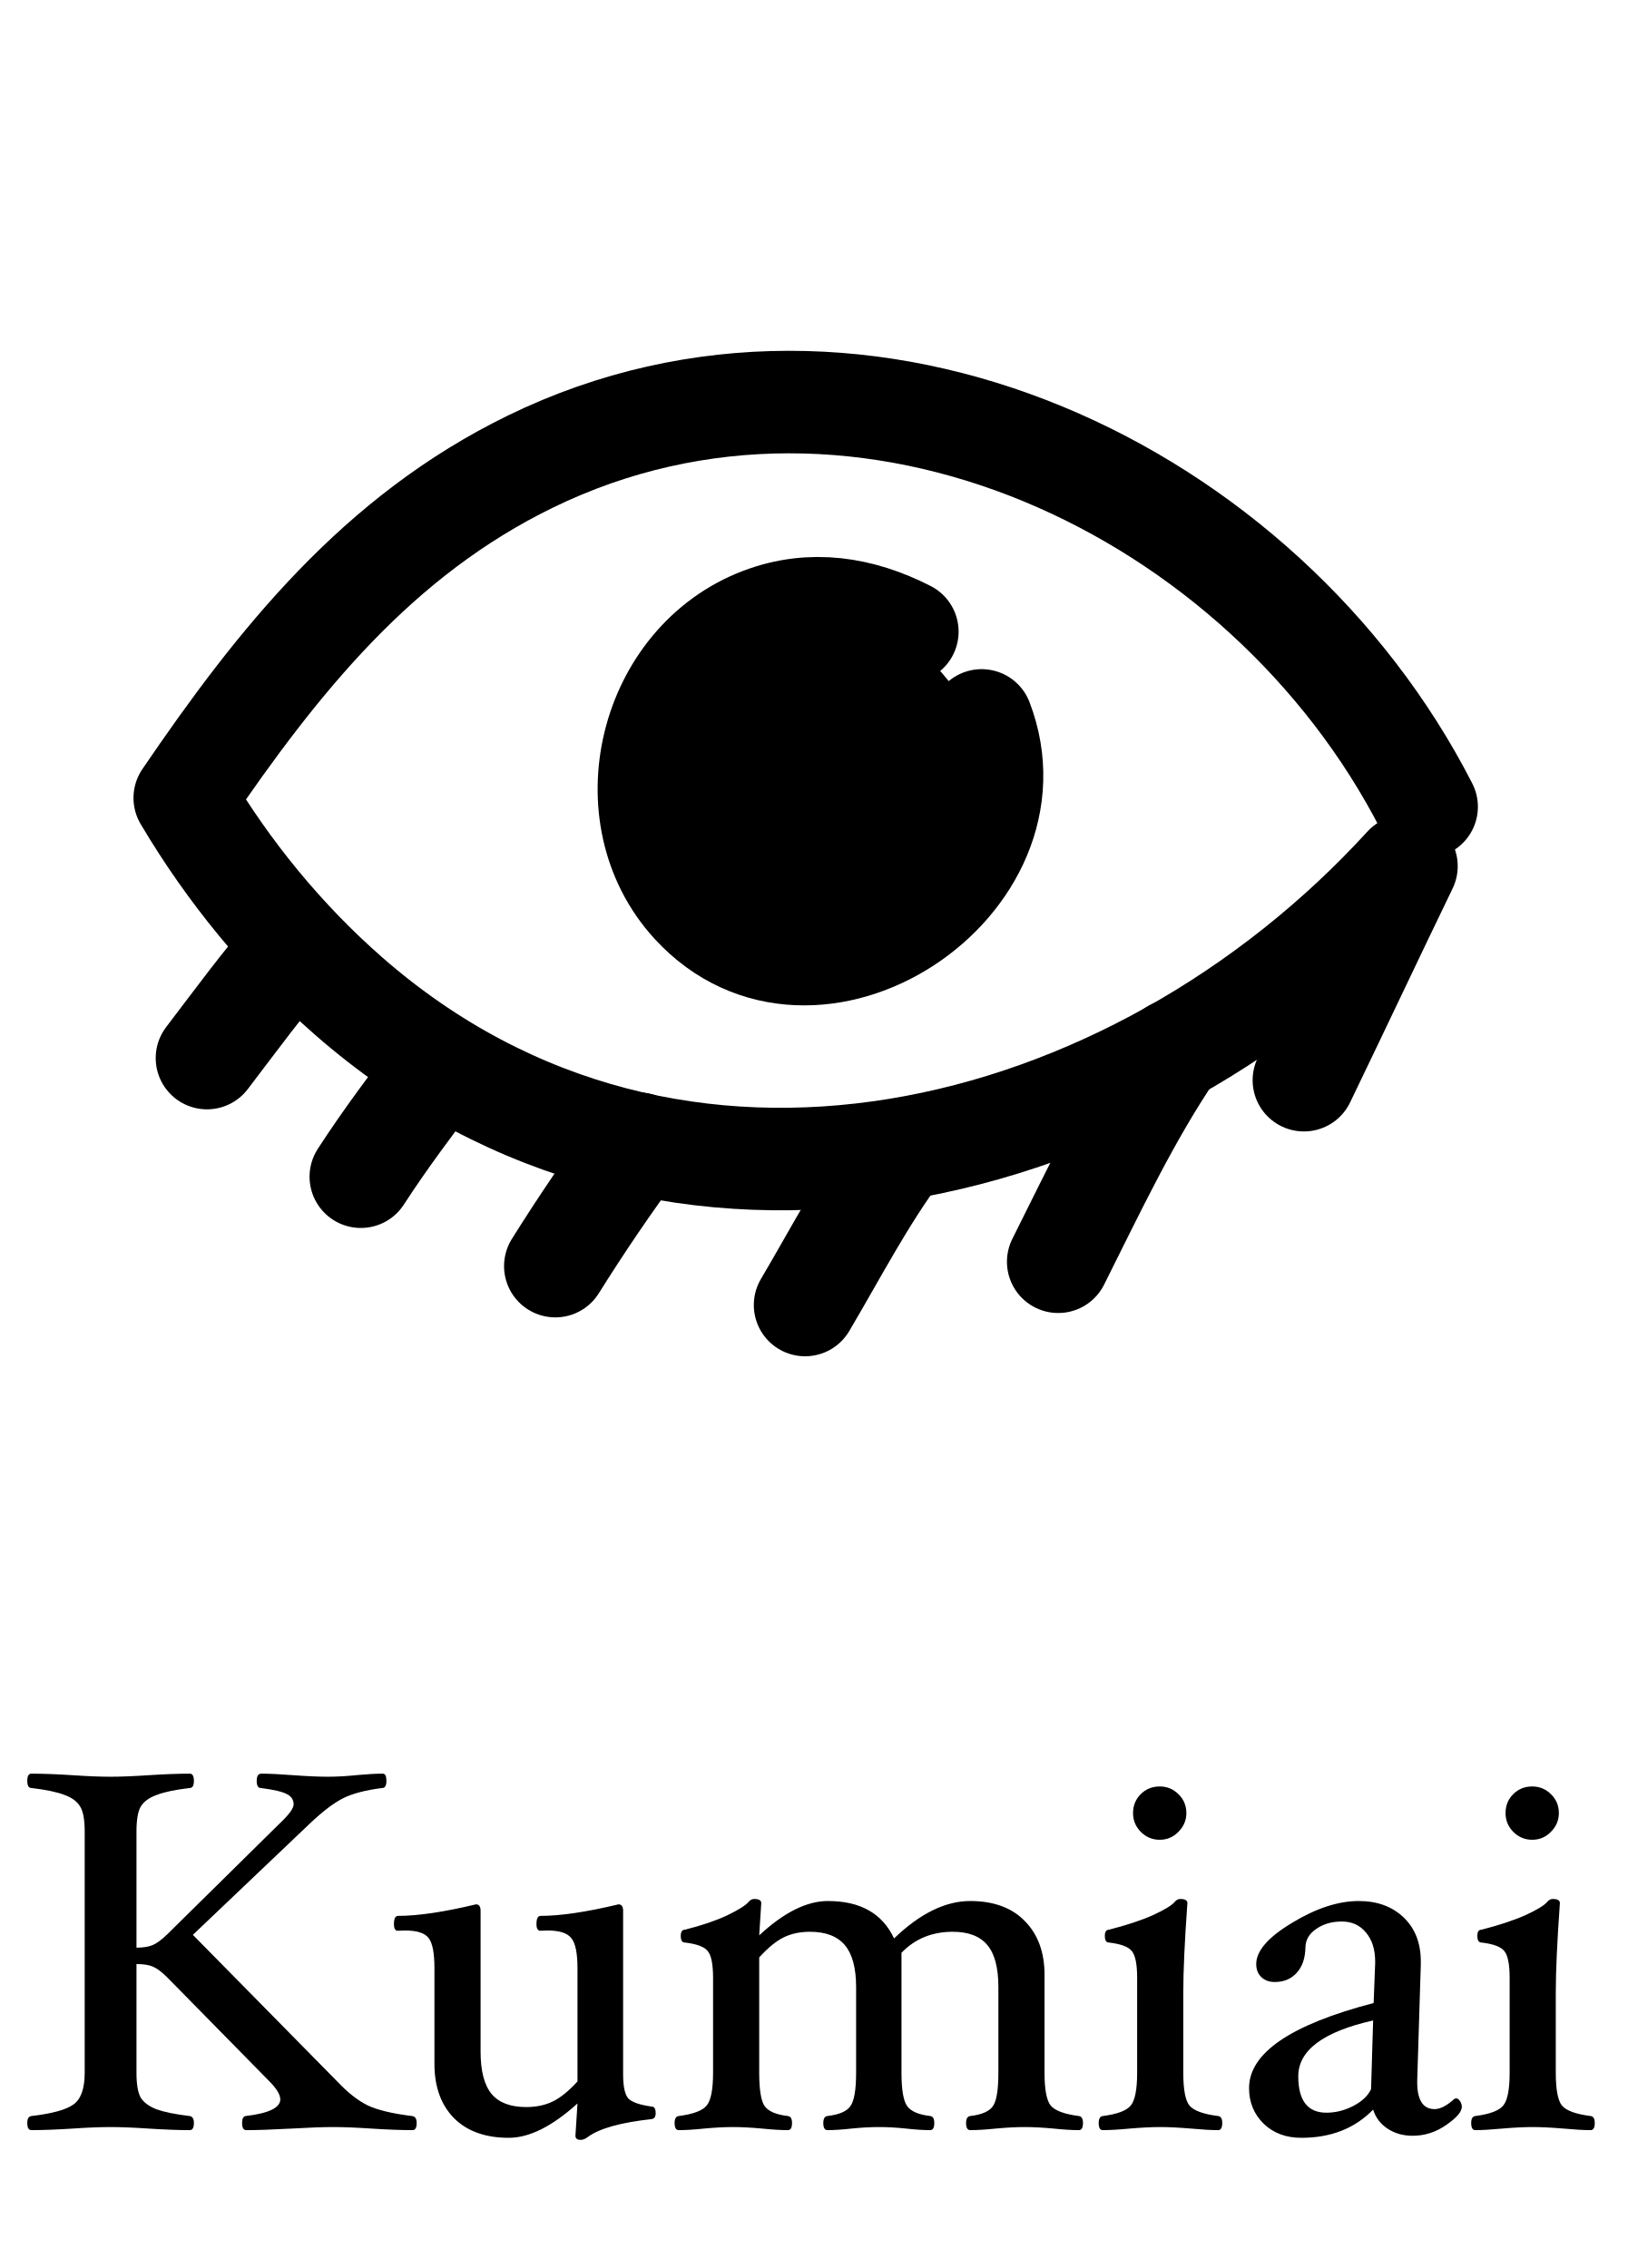
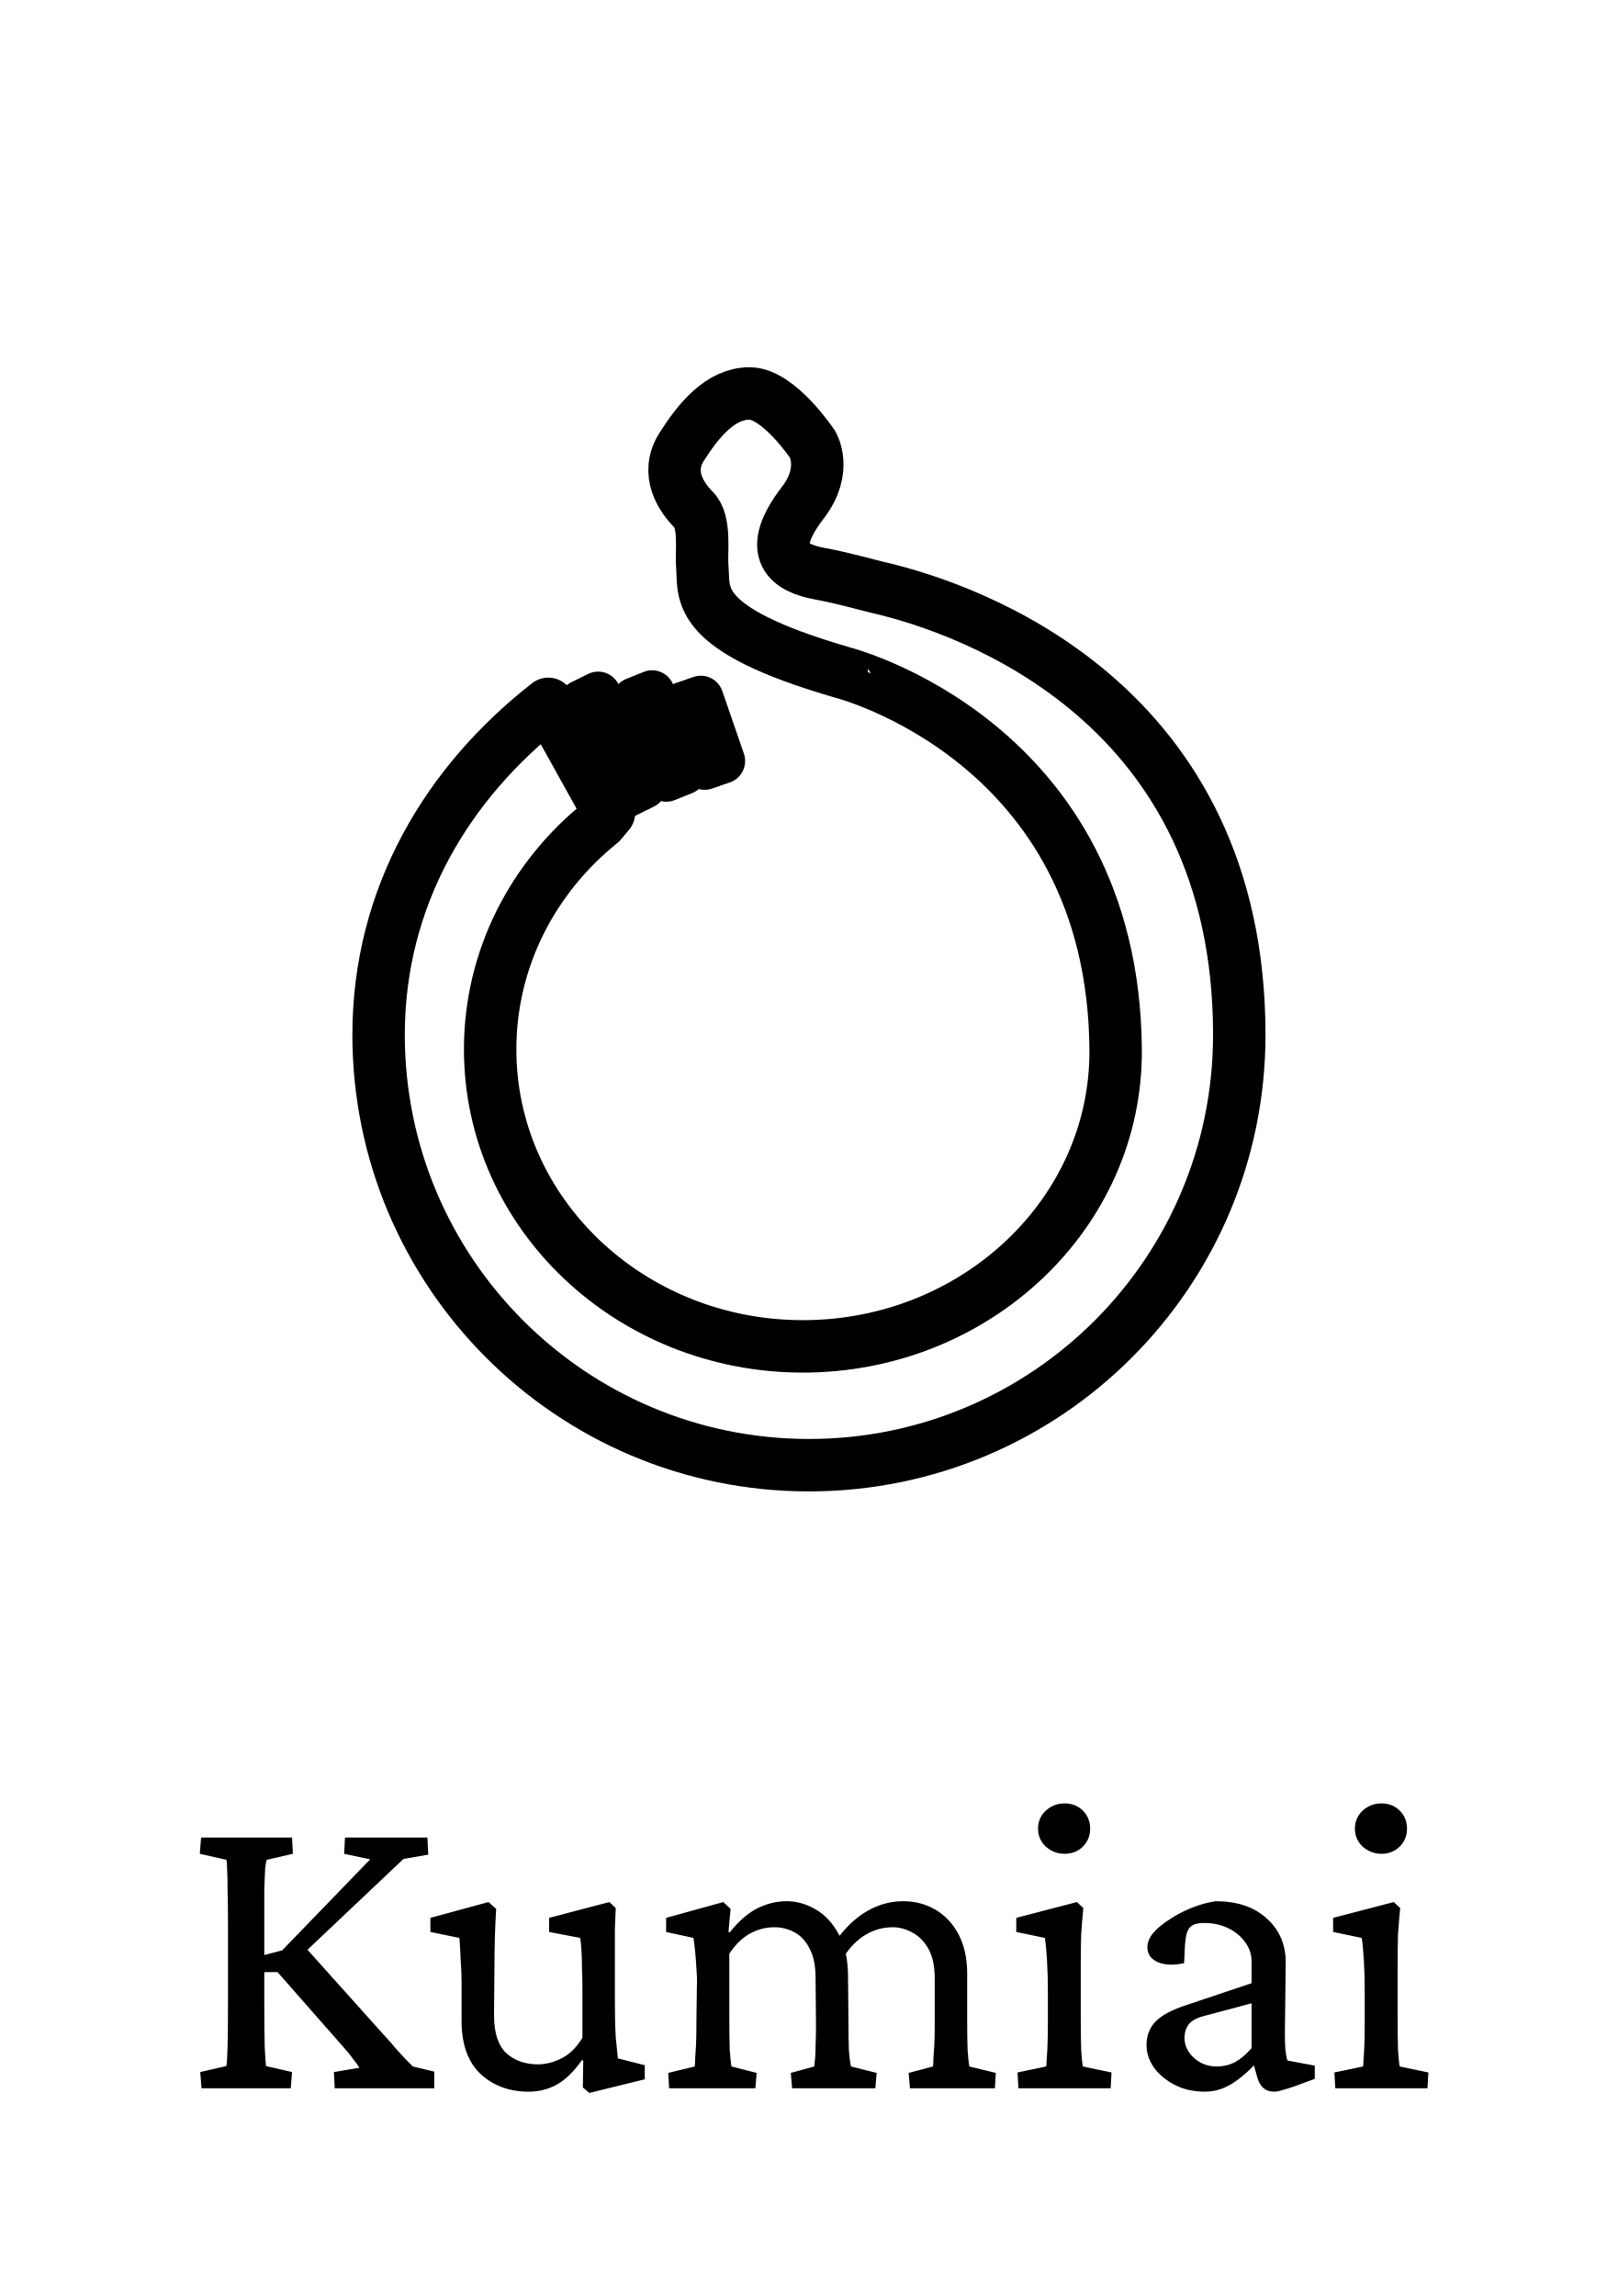
- <svg xmlns="http://www.w3.org/2000/svg" width="127" height="177" viewBox="0 0 127 177" fill="none">
-   <path d="M32.508 165.68C32.508 166.053 32.401 166.24 32.188 166.24C31.294 166.24 30.228 166.2 28.988 166.12C27.801 166.04 26.801 166 25.988 166C25.201 166 24.114 166.04 22.728 166.12C21.274 166.2 20.101 166.24 19.208 166.24C18.994 166.24 18.888 166.053 18.888 165.68C18.888 165.347 18.981 165.167 19.168 165.14C20.968 164.927 21.868 164.493 21.868 163.84C21.868 163.467 21.575 162.987 20.988 162.4L13.048 154.32C12.621 153.893 12.248 153.613 11.928 153.48C11.621 153.347 11.194 153.28 10.648 153.28V161.76C10.648 162.68 10.761 163.333 10.988 163.72C11.228 164.093 11.641 164.393 12.228 164.62C12.828 164.833 13.681 165.007 14.788 165.14C15.014 165.167 15.128 165.347 15.128 165.68C15.128 166.053 15.021 166.24 14.808 166.24C13.915 166.24 12.848 166.2 11.608 166.12C10.421 166.04 9.421 166 8.608 166C7.808 166 6.821 166.04 5.648 166.12C4.408 166.2 3.341 166.24 2.448 166.24C2.234 166.24 2.128 166.053 2.128 165.68C2.128 165.347 2.234 165.167 2.448 165.14C4.061 164.953 5.154 164.653 5.728 164.24C6.314 163.827 6.608 163 6.608 161.76V142.94C6.608 142.007 6.488 141.353 6.248 140.98C6.021 140.593 5.614 140.293 5.028 140.08C4.441 139.853 3.581 139.673 2.448 139.54C2.234 139.54 2.128 139.353 2.128 138.98C2.128 138.607 2.234 138.42 2.448 138.42C3.341 138.42 4.408 138.46 5.648 138.54C6.821 138.62 7.808 138.66 8.608 138.66C9.421 138.66 10.421 138.62 11.608 138.54C12.848 138.46 13.915 138.42 14.808 138.42C15.021 138.42 15.128 138.607 15.128 138.98C15.128 139.353 15.021 139.54 14.808 139.54C13.675 139.673 12.815 139.853 12.228 140.08C11.641 140.293 11.228 140.593 10.988 140.98C10.761 141.353 10.648 142.007 10.648 142.94V152C11.168 152 11.588 151.933 11.908 151.8C12.228 151.667 12.608 151.387 13.048 150.96L21.828 142.3C22.548 141.62 22.908 141.127 22.908 140.82C22.908 140.46 22.735 140.193 22.388 140.02C22.055 139.833 21.375 139.673 20.348 139.54C20.134 139.54 20.028 139.353 20.028 138.98C20.028 138.607 20.148 138.42 20.388 138.42C21.015 138.42 21.841 138.46 22.868 138.54C23.961 138.62 24.868 138.66 25.588 138.66C26.308 138.66 27.108 138.613 27.988 138.52C28.721 138.453 29.348 138.42 29.868 138.42C30.055 138.42 30.148 138.607 30.148 138.98C30.148 139.353 30.041 139.54 29.828 139.54C28.548 139.7 27.541 139.96 26.808 140.32C26.075 140.68 25.195 141.347 24.168 142.32L15.048 151L26.388 162.52C27.174 163.347 27.948 163.947 28.708 164.32C29.481 164.68 30.628 164.953 32.148 165.14C32.388 165.167 32.508 165.347 32.508 165.68ZM51.155 164.92C51.155 165.2 51.049 165.353 50.835 165.38C48.409 165.647 46.749 166.113 45.855 166.78C45.669 166.927 45.482 167 45.295 167C45.029 167 44.895 166.893 44.895 166.68L45.055 164.16C43.082 165.947 41.295 166.84 39.695 166.84C37.869 166.84 36.442 166.327 35.415 165.3C34.402 164.26 33.895 162.853 33.895 161.08V153.6C33.895 152.413 33.742 151.627 33.435 151.24C33.129 150.853 32.522 150.66 31.615 150.66C31.442 150.66 31.249 150.667 31.035 150.68C30.835 150.68 30.735 150.507 30.735 150.16C30.735 149.733 30.842 149.52 31.055 149.52C32.602 149.52 34.629 149.22 37.135 148.62C37.375 148.62 37.495 148.787 37.495 149.12V160.12C37.495 161.627 37.782 162.727 38.355 163.42C38.929 164.1 39.829 164.44 41.055 164.44C41.842 164.44 42.535 164.293 43.135 164C43.735 163.707 44.375 163.187 45.055 162.44V153.6C45.055 152.427 44.895 151.647 44.575 151.26C44.269 150.86 43.649 150.66 42.715 150.66C42.555 150.66 42.369 150.667 42.155 150.68C41.955 150.68 41.855 150.507 41.855 150.16C41.855 149.733 41.962 149.52 42.175 149.52C43.722 149.52 45.749 149.22 48.255 148.62C48.495 148.62 48.615 148.787 48.615 149.12V161.88C48.615 162.8 48.742 163.42 48.995 163.74C49.262 164.047 49.875 164.267 50.835 164.4C51.049 164.4 51.155 164.573 51.155 164.92ZM84.493 165.68C84.493 166.053 84.386 166.24 84.173 166.24C83.639 166.24 82.986 166.2 82.213 166.12C81.359 166.04 80.6 166 79.933 166C79.279 166 78.526 166.04 77.673 166.12C76.9 166.2 76.24 166.24 75.693 166.24C75.48 166.24 75.373 166.053 75.373 165.68C75.373 165.347 75.48 165.167 75.693 165.14C76.6 165.033 77.193 164.773 77.473 164.36C77.753 163.947 77.893 163.08 77.893 161.76V155.08C77.893 153.573 77.606 152.48 77.033 151.8C76.46 151.107 75.559 150.76 74.333 150.76C72.719 150.76 71.386 151.307 70.333 152.4V161.76C70.333 163.08 70.48 163.947 70.773 164.36C71.066 164.773 71.666 165.033 72.573 165.14C72.786 165.167 72.893 165.347 72.893 165.68C72.893 166.053 72.786 166.24 72.573 166.24C72.04 166.24 71.419 166.2 70.713 166.12C69.939 166.04 69.233 166 68.593 166C67.926 166 67.2 166.04 66.413 166.12C65.706 166.2 65.086 166.24 64.553 166.24C64.34 166.24 64.233 166.053 64.233 165.68C64.233 165.347 64.34 165.167 64.553 165.14C65.473 165.033 66.073 164.773 66.353 164.36C66.646 163.947 66.793 163.08 66.793 161.76V155.08C66.793 153.587 66.499 152.493 65.913 151.8C65.326 151.107 64.419 150.76 63.193 150.76C62.419 150.76 61.733 150.907 61.133 151.2C60.546 151.493 59.913 152.013 59.233 152.76V161.76C59.233 163.08 59.373 163.947 59.653 164.36C59.946 164.773 60.553 165.033 61.473 165.14C61.686 165.167 61.793 165.347 61.793 165.68C61.793 166.053 61.686 166.24 61.473 166.24C60.926 166.24 60.26 166.2 59.473 166.12C58.606 166.04 57.846 166 57.193 166C56.526 166 55.766 166.04 54.913 166.12C54.153 166.2 53.499 166.24 52.953 166.24C52.739 166.24 52.633 166.053 52.633 165.68C52.633 165.347 52.739 165.167 52.953 165.14C54.086 164.993 54.813 164.72 55.133 164.32C55.466 163.92 55.633 163.067 55.633 161.76V154.36C55.633 153.293 55.493 152.593 55.213 152.26C54.946 151.927 54.353 151.707 53.433 151.6C53.219 151.6 53.113 151.427 53.113 151.08C53.113 150.76 53.219 150.6 53.433 150.6C54.753 150.267 55.853 149.893 56.733 149.48C57.613 149.053 58.166 148.707 58.393 148.44C58.526 148.28 58.673 148.2 58.833 148.2C59.206 148.2 59.393 148.307 59.393 148.52L59.233 151.04C61.153 149.253 62.94 148.36 64.593 148.36C67.126 148.36 68.846 149.333 69.753 151.28C71.779 149.333 73.76 148.36 75.693 148.36C77.519 148.36 78.939 148.88 79.953 149.92C80.98 150.96 81.493 152.36 81.493 154.12V161.76C81.493 163.067 81.653 163.92 81.973 164.32C82.306 164.72 83.04 164.993 84.173 165.14C84.386 165.167 84.493 165.347 84.493 165.68ZM92.559 141.5C92.559 142.06 92.352 142.547 91.939 142.96C91.539 143.373 91.052 143.58 90.479 143.58C89.905 143.58 89.412 143.373 88.999 142.96C88.599 142.547 88.399 142.06 88.399 141.5C88.399 140.913 88.599 140.42 88.999 140.02C89.399 139.62 89.892 139.42 90.479 139.42C91.052 139.42 91.539 139.62 91.939 140.02C92.352 140.42 92.559 140.913 92.559 141.5ZM95.359 165.68C95.359 166.053 95.252 166.24 95.039 166.24C94.492 166.24 93.792 166.2 92.939 166.12C91.979 166.04 91.172 166 90.519 166C89.852 166 89.052 166.04 88.119 166.12C87.279 166.2 86.585 166.24 86.039 166.24C85.825 166.24 85.719 166.053 85.719 165.68C85.719 165.347 85.825 165.167 86.039 165.14C87.172 164.993 87.899 164.72 88.219 164.32C88.552 163.92 88.719 163.067 88.719 161.76V154.36C88.719 153.293 88.579 152.593 88.299 152.26C88.032 151.927 87.439 151.707 86.519 151.6C86.305 151.6 86.199 151.427 86.199 151.08C86.199 150.76 86.305 150.6 86.519 150.6C87.919 150.24 89.065 149.86 89.959 149.46C90.852 149.047 91.412 148.707 91.639 148.44C91.772 148.28 91.919 148.2 92.079 148.2C92.452 148.2 92.639 148.307 92.639 148.52C92.425 151.507 92.319 153.827 92.319 155.48V161.76C92.319 163.067 92.479 163.92 92.799 164.32C93.132 164.72 93.879 164.993 95.039 165.14C95.252 165.167 95.359 165.347 95.359 165.68ZM110.21 166.68C109.463 166.68 108.81 166.493 108.25 166.12C107.703 165.76 107.33 165.267 107.13 164.64C105.703 166.107 103.836 166.84 101.53 166.84C100.33 166.84 99.35 166.473 98.59 165.74C97.83 164.993 97.45 164.067 97.45 162.96C97.45 160.227 100.69 158.013 107.17 156.32L107.29 153.2V153.1C107.29 152.14 107.05 151.38 106.57 150.82C106.103 150.247 105.476 149.96 104.69 149.96C103.903 149.96 103.236 150.153 102.69 150.54C102.143 150.913 101.863 151.387 101.85 151.96C101.836 152.813 101.61 153.48 101.17 153.96C100.743 154.44 100.17 154.68 99.45 154.68C99.023 154.68 98.676 154.553 98.41 154.3C98.143 154.047 98.01 153.707 98.01 153.28C98.01 152.253 98.943 151.18 100.81 150.06C102.676 148.927 104.41 148.36 106.01 148.36C107.45 148.36 108.616 148.787 109.51 149.64C110.403 150.493 110.85 151.64 110.85 153.08V153.32L110.57 162.36V162.5C110.57 163.9 111.023 164.6 111.93 164.6C112.37 164.6 112.883 164.333 113.47 163.8L113.61 163.76C113.716 163.76 113.816 163.833 113.91 163.98C114.003 164.113 114.05 164.26 114.05 164.42C114.05 164.807 113.643 165.28 112.83 165.84C112.03 166.4 111.156 166.68 110.21 166.68ZM107.13 157.68C103.236 158.56 101.29 160.013 101.29 162.04C101.29 163.933 102.023 164.88 103.49 164.88C104.196 164.88 104.89 164.707 105.57 164.36C106.263 164 106.73 163.56 106.97 163.04L107.13 157.68ZM121.621 141.5C121.621 142.06 121.415 142.547 121.001 142.96C120.601 143.373 120.115 143.58 119.541 143.58C118.968 143.58 118.475 143.373 118.061 142.96C117.661 142.547 117.461 142.06 117.461 141.5C117.461 140.913 117.661 140.42 118.061 140.02C118.461 139.62 118.955 139.42 119.541 139.42C120.115 139.42 120.601 139.62 121.001 140.02C121.415 140.42 121.621 140.913 121.621 141.5ZM124.421 165.68C124.421 166.053 124.315 166.24 124.101 166.24C123.555 166.24 122.855 166.2 122.001 166.12C121.041 166.04 120.235 166 119.581 166C118.915 166 118.115 166.04 117.181 166.12C116.341 166.2 115.648 166.24 115.101 166.24C114.888 166.24 114.781 166.053 114.781 165.68C114.781 165.347 114.888 165.167 115.101 165.14C116.235 164.993 116.961 164.72 117.281 164.32C117.615 163.92 117.781 163.067 117.781 161.76V154.36C117.781 153.293 117.641 152.593 117.361 152.26C117.095 151.927 116.501 151.707 115.581 151.6C115.368 151.6 115.261 151.427 115.261 151.08C115.261 150.76 115.368 150.6 115.581 150.6C116.981 150.24 118.128 149.86 119.021 149.46C119.915 149.047 120.475 148.707 120.701 148.44C120.835 148.28 120.981 148.2 121.141 148.2C121.515 148.2 121.701 148.307 121.701 148.52C121.488 151.507 121.381 153.827 121.381 155.48V161.76C121.381 163.067 121.541 163.92 121.861 164.32C122.195 164.72 122.941 164.993 124.101 165.14C124.315 165.167 124.421 165.347 124.421 165.68Z" fill="black" />
-   <path d="M109.633 67.601C88.436 90.813 52.607 99.964 27.198 77.735C22.16 73.327 17.823 68.031 14.415 62.273C21.718 51.542 29.479 41.825 41.39 36.019C67.469 23.305 98.621 38.164 111.304 62.961" stroke="black" stroke-width="8" stroke-miterlimit="1.5" stroke-linecap="round" stroke-linejoin="round" />
-   <path fill-rule="evenodd" clip-rule="evenodd" d="M70.789 49.296C67.174 47.447 63.311 46.809 59.417 48.282C50.618 51.612 47.7 63.662 54.015 70.561C63.469 80.887 81.426 68.844 76.585 56.222" fill="black" />
-   <path d="M70.789 49.296C67.174 47.447 63.311 46.809 59.417 48.282C50.618 51.612 47.7 63.662 54.015 70.561C63.469 80.887 81.426 68.844 76.585 56.222" stroke="black" stroke-width="8" stroke-miterlimit="1.5" stroke-linecap="round" stroke-linejoin="round" />
-   <path d="M16.148 82.575C18.395 79.635 20.603 76.591 23.058 73.819" stroke="black" stroke-width="8" stroke-miterlimit="1.5" stroke-linecap="round" stroke-linejoin="round" />
-   <path d="M28.151 91.833C30.088 88.84 32.24 86.002 34.378 83.153" stroke="black" stroke-width="8" stroke-miterlimit="1.5" stroke-linecap="round" stroke-linejoin="round" />
-   <path d="M43.326 98.811C45.363 95.557 47.539 92.343 49.829 89.26" stroke="black" stroke-width="8" stroke-miterlimit="1.5" stroke-linecap="round" stroke-linejoin="round" />
-   <path d="M62.812 101.847C65.21 97.789 67.392 93.56 70.208 89.764" stroke="black" stroke-width="8" stroke-miterlimit="1.5" stroke-linecap="round" stroke-linejoin="round" />
-   <path d="M82.561 98.47C85.338 92.931 88.06 87.13 91.551 81.987" stroke="black" stroke-width="8" stroke-miterlimit="1.5" stroke-linecap="round" stroke-linejoin="round" />
-   <path d="M109.73 67.598C107.043 73.156 104.412 78.742 101.729 84.301" stroke="black" stroke-width="8" stroke-miterlimit="1.5" stroke-linecap="round" stroke-linejoin="round" />
+ <svg xmlns="http://www.w3.org/2000/svg" width="148" height="210" viewBox="0 0 148 188" fill="none">
+   <path d="M30.621 180L30.543 178.516L32.887 178.125C32.704 177.839 32.483 177.539 32.223 177.227C31.988 176.888 31.702 176.536 31.363 176.172L25.387 169.375H23.746V167.93L25.816 167.383L33.863 159.062L31.48 158.555L31.559 157.07H39.098L39.176 158.633L36.91 159.023L27.496 167.93L27.613 166.758L35.074 175.078C35.517 175.547 35.895 175.977 36.207 176.367C36.546 176.732 36.845 177.057 37.105 177.344C37.366 177.604 37.587 177.826 37.77 178.008L39.723 178.477V180H30.621ZM18.434 180L18.316 178.516L20.699 177.969C20.751 177.786 20.79 177.214 20.816 176.25C20.842 175.286 20.855 173.945 20.855 172.227V164.883C20.855 163.711 20.842 162.721 20.816 161.914C20.816 161.081 20.803 160.43 20.777 159.961C20.777 159.492 20.751 159.206 20.699 159.102L18.277 158.555L18.395 157.07H26.715L26.793 158.555L24.41 159.102C24.358 159.18 24.306 159.44 24.254 159.883C24.228 160.326 24.202 160.964 24.176 161.797C24.176 162.604 24.176 163.633 24.176 164.883V172.227C24.176 173.945 24.189 175.286 24.215 176.25C24.267 177.214 24.306 177.786 24.332 177.969L26.715 178.516L26.598 180H18.434ZM56.52 177.266L58.98 177.891V179.18L53.902 180.43L53.316 179.922L53.355 177.461L53.238 177.422C52.483 178.49 51.702 179.245 50.895 179.688C50.113 180.104 49.267 180.312 48.355 180.312C46.611 180.312 45.152 179.779 43.98 178.711C42.809 177.617 42.223 175.99 42.223 173.828V170.469C42.223 169.74 42.197 169.036 42.145 168.359C42.118 167.656 42.079 166.953 42.027 166.25L39.371 165.703V164.414L44.684 162.969L45.387 163.594C45.335 164.401 45.296 165.26 45.27 166.172C45.243 167.083 45.23 168.034 45.23 169.023L45.191 173.32C45.191 174.935 45.569 176.094 46.324 176.797C47.079 177.474 48.043 177.812 49.215 177.812C49.918 177.812 50.634 177.63 51.363 177.266C52.092 176.901 52.73 176.276 53.277 175.391V170.859C53.277 170.286 53.264 169.727 53.238 169.18C53.238 168.607 53.225 168.073 53.199 167.578C53.173 167.057 53.134 166.615 53.082 166.25L50.23 165.703V164.414L55.738 162.969L56.324 163.516C56.298 164.245 56.272 164.896 56.246 165.469C56.246 166.042 56.246 166.615 56.246 167.188C56.246 167.734 56.246 168.359 56.246 169.062V171.836C56.246 173.268 56.272 174.427 56.324 175.312C56.402 176.172 56.467 176.823 56.52 177.266ZM61.207 180L61.129 178.594L63.551 178.008C63.577 177.826 63.59 177.591 63.59 177.305C63.616 177.018 63.642 176.602 63.668 176.055C63.694 175.508 63.707 174.766 63.707 173.828L63.746 170.781C63.772 170.234 63.759 169.674 63.707 169.102C63.681 168.529 63.642 167.995 63.59 167.5C63.538 166.979 63.486 166.562 63.434 166.25L60.934 165.703V164.414L66.168 162.969L66.832 163.594L66.637 165.703L66.754 165.742C67.561 164.727 68.394 163.997 69.254 163.555C70.139 163.112 71.038 162.891 71.949 162.891C72.861 162.891 73.746 163.138 74.606 163.633C75.465 164.128 76.168 164.883 76.715 165.898C77.288 166.914 77.574 168.216 77.574 169.805L77.613 173.945C77.613 174.883 77.626 175.729 77.652 176.484C77.704 177.214 77.769 177.721 77.848 178.008L80.191 178.594L80.074 180H72.457L72.34 178.594L74.488 178.008C74.514 177.799 74.54 177.539 74.566 177.227C74.592 176.914 74.606 176.523 74.606 176.055C74.632 175.56 74.644 174.948 74.644 174.219L74.606 169.922C74.606 168.802 74.423 167.904 74.059 167.227C73.72 166.549 73.264 166.055 72.691 165.742C72.118 165.43 71.507 165.273 70.856 165.273C70.048 165.273 69.293 165.469 68.59 165.859C67.887 166.25 67.262 166.862 66.715 167.695V173.555C66.715 174.753 66.728 175.729 66.754 176.484C66.806 177.214 66.858 177.721 66.91 178.008L69.215 178.594L69.098 180H61.207ZM83.238 180L83.121 178.594L85.348 178.008C85.374 177.799 85.387 177.539 85.387 177.227C85.413 176.914 85.439 176.523 85.465 176.055C85.491 175.56 85.504 174.948 85.504 174.219V169.961C85.504 168.815 85.309 167.904 84.918 167.227C84.527 166.549 84.033 166.055 83.434 165.742C82.861 165.43 82.275 165.273 81.676 165.273C80.79 165.273 79.97 165.495 79.215 165.938C78.46 166.38 77.783 167.057 77.184 167.969L76.441 166.523C77.353 165.273 78.316 164.362 79.332 163.789C80.374 163.19 81.467 162.891 82.613 162.891C83.707 162.891 84.697 163.151 85.582 163.672C86.467 164.193 87.171 164.948 87.691 165.938C88.212 166.927 88.473 168.125 88.473 169.531V173.945C88.473 174.883 88.486 175.729 88.512 176.484C88.564 177.214 88.616 177.721 88.668 178.008L91.09 178.594L91.012 180H83.238ZM93.16 180L93.082 178.555L95.699 178.008C95.725 177.904 95.738 177.721 95.738 177.461C95.764 177.201 95.79 176.784 95.816 176.211C95.842 175.638 95.856 174.844 95.856 173.828V171.25C95.856 170.182 95.829 169.206 95.777 168.32C95.725 167.435 95.66 166.745 95.582 166.25L92.965 165.703V164.414L98.512 162.969L99.098 163.516C99.019 164.323 98.954 165.117 98.902 165.898C98.876 166.68 98.863 167.591 98.863 168.633V173.555C98.863 174.753 98.876 175.742 98.902 176.523C98.954 177.305 99.007 177.799 99.059 178.008L101.676 178.555L101.598 180H93.16ZM97.379 158.555C96.728 158.555 96.155 158.333 95.66 157.891C95.191 157.448 94.957 156.901 94.957 156.25C94.957 155.599 95.191 155.052 95.66 154.609C96.155 154.167 96.728 153.945 97.379 153.945C98.056 153.945 98.616 154.167 99.059 154.609C99.501 155.052 99.723 155.599 99.723 156.25C99.723 156.901 99.501 157.448 99.059 157.891C98.616 158.333 98.056 158.555 97.379 158.555ZM110.23 180.312C109.189 180.312 108.264 180.104 107.457 179.688C106.65 179.271 106.012 178.737 105.543 178.086C105.1 177.435 104.879 176.758 104.879 176.055C104.879 175.169 105.165 174.44 105.738 173.867C106.311 173.294 107.249 172.799 108.551 172.383L114.488 170.391V168.398C114.488 167.747 114.293 167.161 113.902 166.641C113.512 166.094 112.991 165.664 112.34 165.352C111.689 165.039 110.96 164.883 110.152 164.883C109.501 164.883 109.059 165.026 108.824 165.312C108.59 165.573 108.447 166.107 108.395 166.914L108.316 168.555C107.379 168.763 106.585 168.737 105.934 168.477C105.283 168.19 104.957 167.734 104.957 167.109C104.957 166.667 105.139 166.224 105.504 165.781C105.895 165.339 106.402 164.922 107.027 164.531C107.652 164.115 108.329 163.763 109.059 163.477C109.788 163.19 110.504 162.995 111.207 162.891C113.134 162.891 114.671 163.398 115.816 164.414C116.988 165.43 117.587 166.758 117.613 168.398L117.535 174.961C117.535 175.456 117.548 175.938 117.574 176.406C117.626 176.875 117.691 177.227 117.77 177.461L120.27 177.93V179.141L118.355 179.844C117.991 179.974 117.652 180.078 117.34 180.156C117.027 180.26 116.767 180.312 116.559 180.312C115.751 180.312 115.23 179.857 114.996 178.945L114.566 177.422H115.152C114.293 178.385 113.46 179.115 112.652 179.609C111.871 180.078 111.064 180.312 110.23 180.312ZM111.285 178.008C111.884 178.008 112.444 177.878 112.965 177.617C113.486 177.331 113.993 176.901 114.488 176.328V172.227L110.113 173.398C109.488 173.555 109.033 173.802 108.746 174.141C108.486 174.479 108.355 174.909 108.355 175.43C108.355 176.081 108.642 176.68 109.215 177.227C109.814 177.747 110.504 178.008 111.285 178.008ZM122.145 180L122.066 178.555L124.684 178.008C124.71 177.904 124.723 177.721 124.723 177.461C124.749 177.201 124.775 176.784 124.801 176.211C124.827 175.638 124.84 174.844 124.84 173.828V171.25C124.84 170.182 124.814 169.206 124.762 168.32C124.71 167.435 124.645 166.745 124.566 166.25L121.949 165.703V164.414L127.496 162.969L128.082 163.516C128.004 164.323 127.939 165.117 127.887 165.898C127.861 166.68 127.848 167.591 127.848 168.633V173.555C127.848 174.753 127.861 175.742 127.887 176.523C127.939 177.305 127.991 177.799 128.043 178.008L130.66 178.555L130.582 180H122.145ZM126.363 158.555C125.712 158.555 125.139 158.333 124.645 157.891C124.176 157.448 123.941 156.901 123.941 156.25C123.941 155.599 124.176 155.052 124.645 154.609C125.139 154.167 125.712 153.945 126.363 153.945C127.04 153.945 127.6 154.167 128.043 154.609C128.486 155.052 128.707 155.599 128.707 156.25C128.707 156.901 128.486 157.448 128.043 157.891C127.6 158.333 127.04 158.555 126.363 158.555Z" fill="black" />
+   <path d="M102.054 84.978C102.171 99.981 89.245 112.144 73.445 112.144C57.645 112.144 44.837 99.981 44.837 84.978C44.837 76.664 48.77 69.219 54.965 64.239L55.704 63.355L50.156 53.376C40.916 60.579 34.632 71.025 34.632 83.647C34.636 105.381 52.26 123.011 74 123.011C95.74 123.011 113.364 105.381 113.364 83.647C113.364 53.391 88.971 44.729 80.32 42.731C79.468 42.534 76.959 41.826 75.044 41.483C72.199 40.969 69.933 39.542 73.445 34.969C75.746 31.974 74.333 29.647 74.333 29.647C74.333 29.647 71.228 24.987 68.566 24.987C65.905 24.987 63.907 27.427 62.357 29.867C60.807 32.308 62.357 34.526 63.466 35.632C64.575 36.738 64.122 39.532 64.242 40.84C64.464 43.279 63.244 46.495 76.994 50.487C76.994 50.493 101.832 56.702 102.054 84.978Z" stroke="black" stroke-width="4.796" stroke-linecap="round" stroke-linejoin="round" />
+   <path d="M54.715 52.501L53.17 53.267L57.344 61.684L58.89 60.918L54.715 52.501Z" stroke="black" stroke-width="4.147" stroke-linecap="round" stroke-linejoin="round" />
+   <path d="M59.65 52.38L58.048 53.023L60.95 60.254L62.551 59.612L59.65 52.38Z" stroke="black" stroke-width="4.147" stroke-linecap="round" stroke-linejoin="round" />
+   <path d="M64.112 52.877L62.481 53.439L64.456 59.165L66.087 58.603L64.112 52.877Z" stroke="black" stroke-width="4.147" stroke-linecap="round" stroke-linejoin="round" />
</svg>
